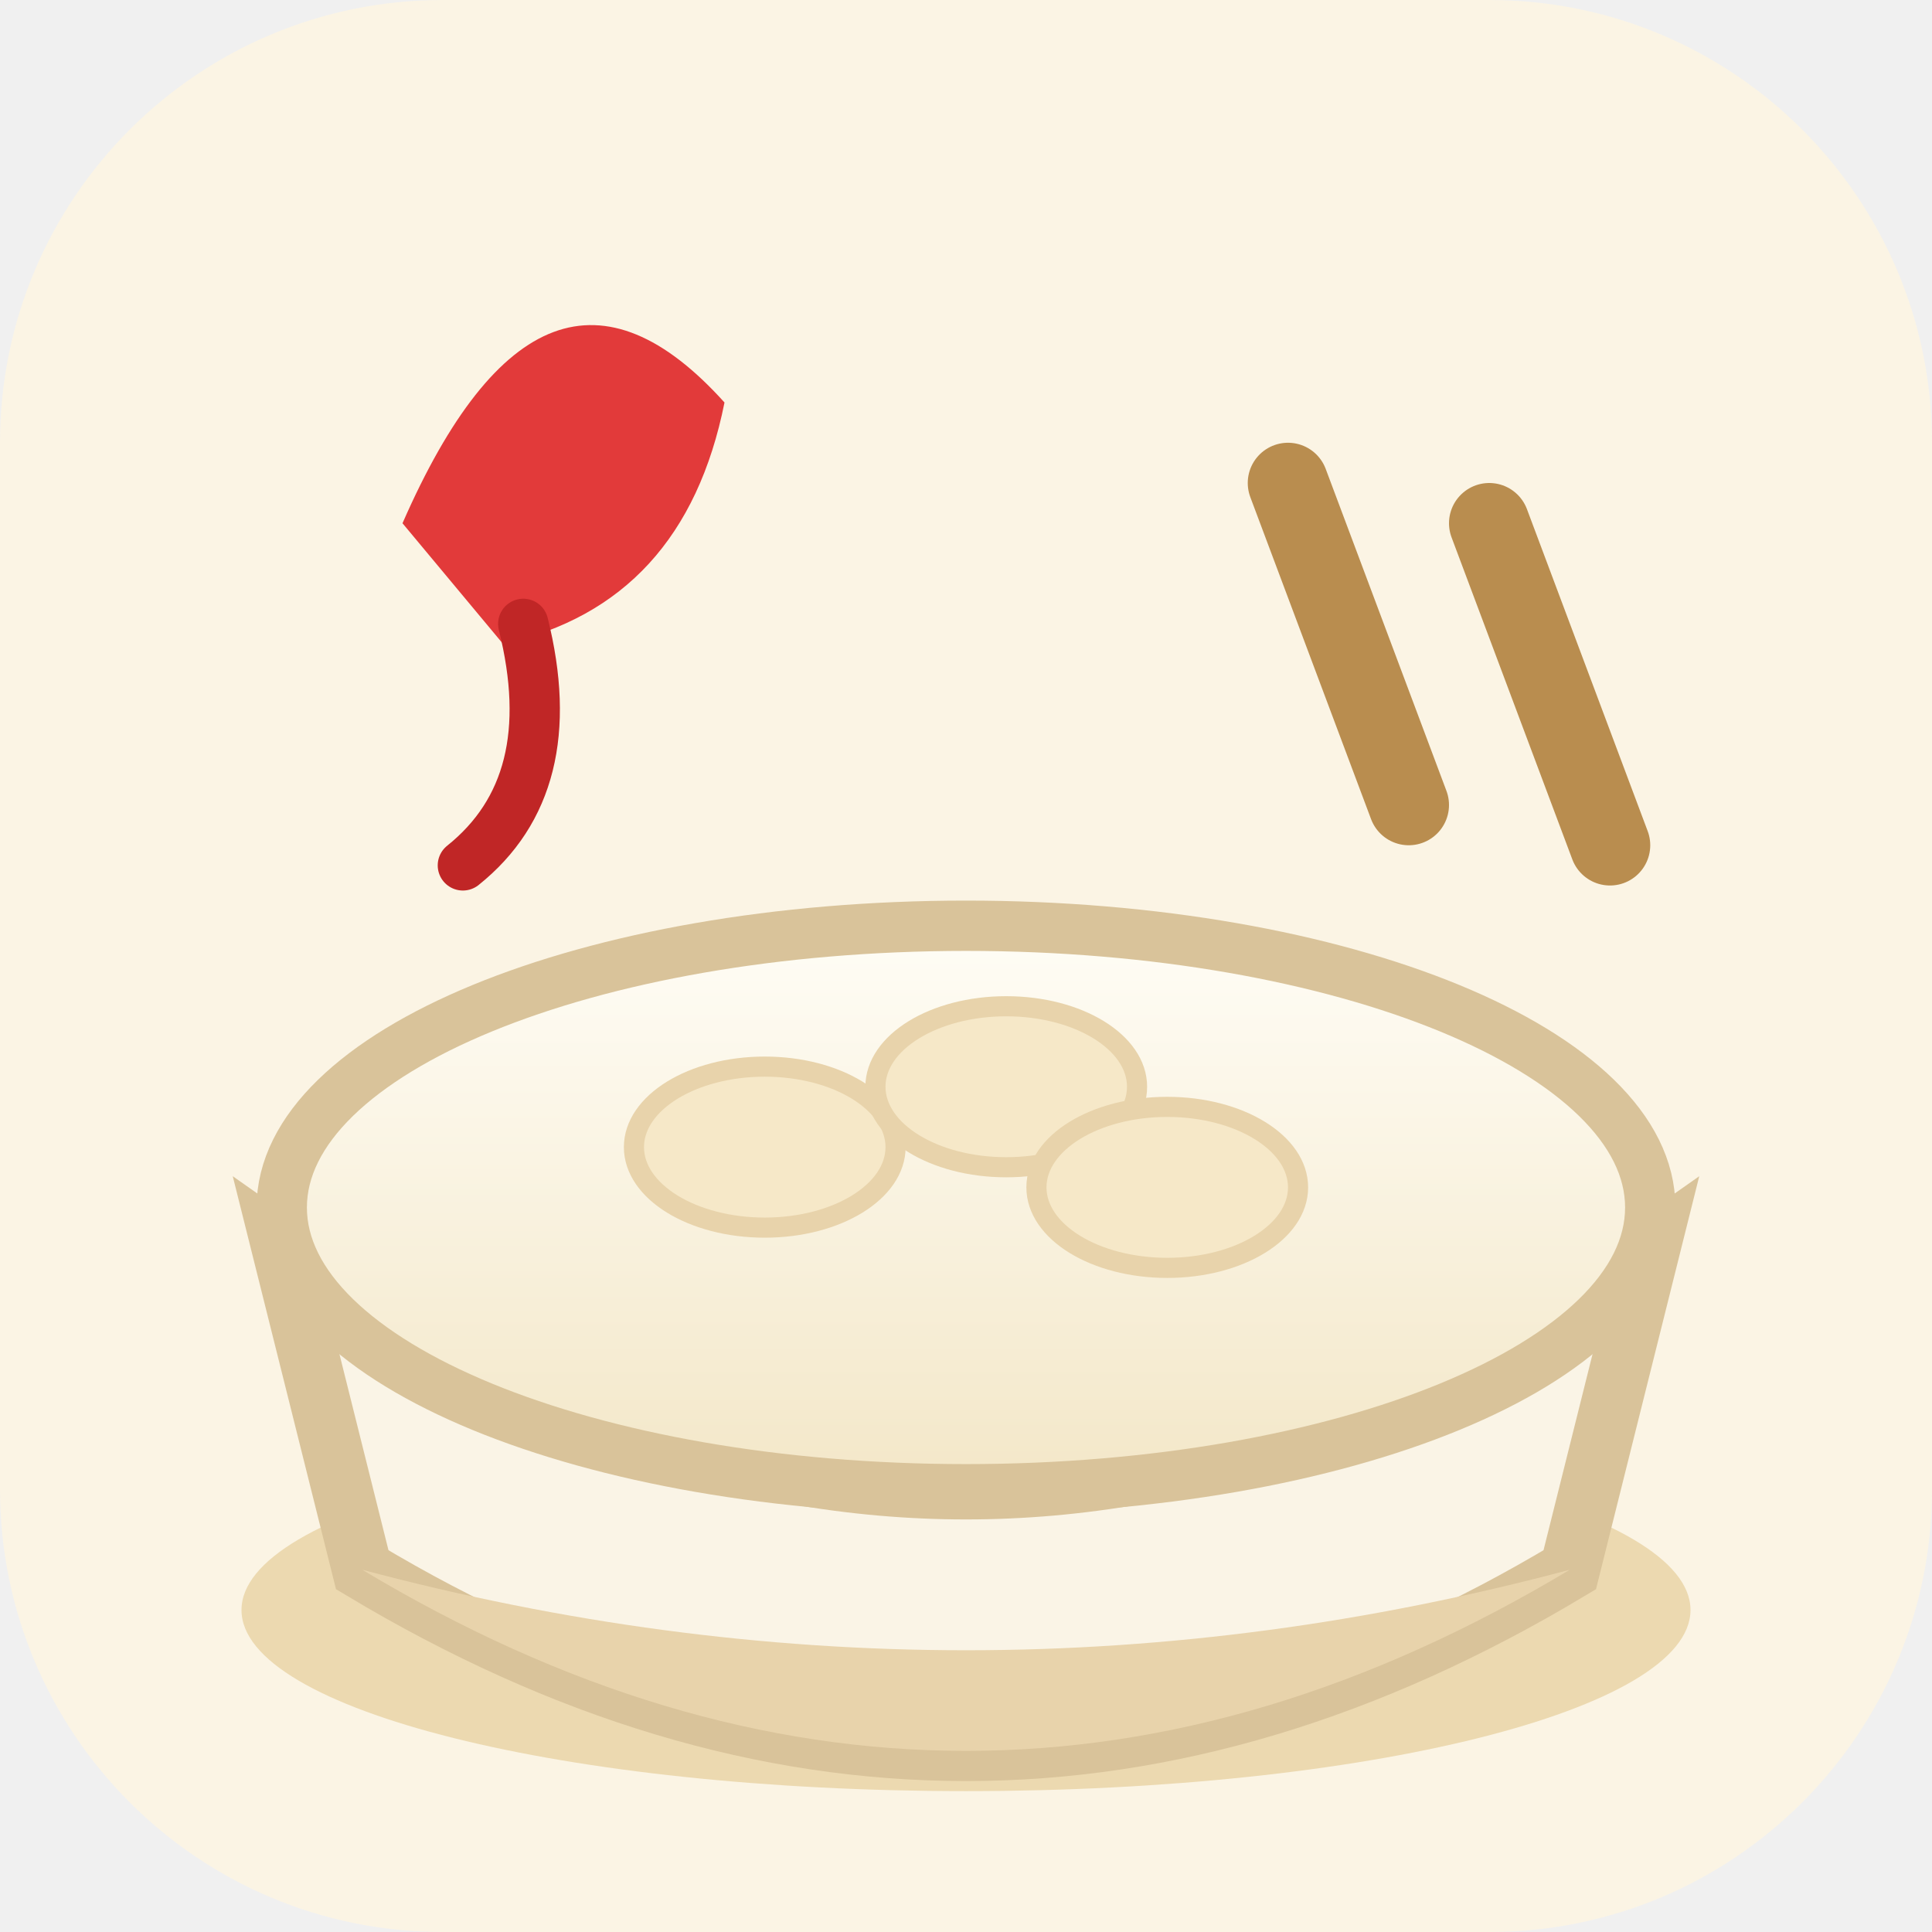
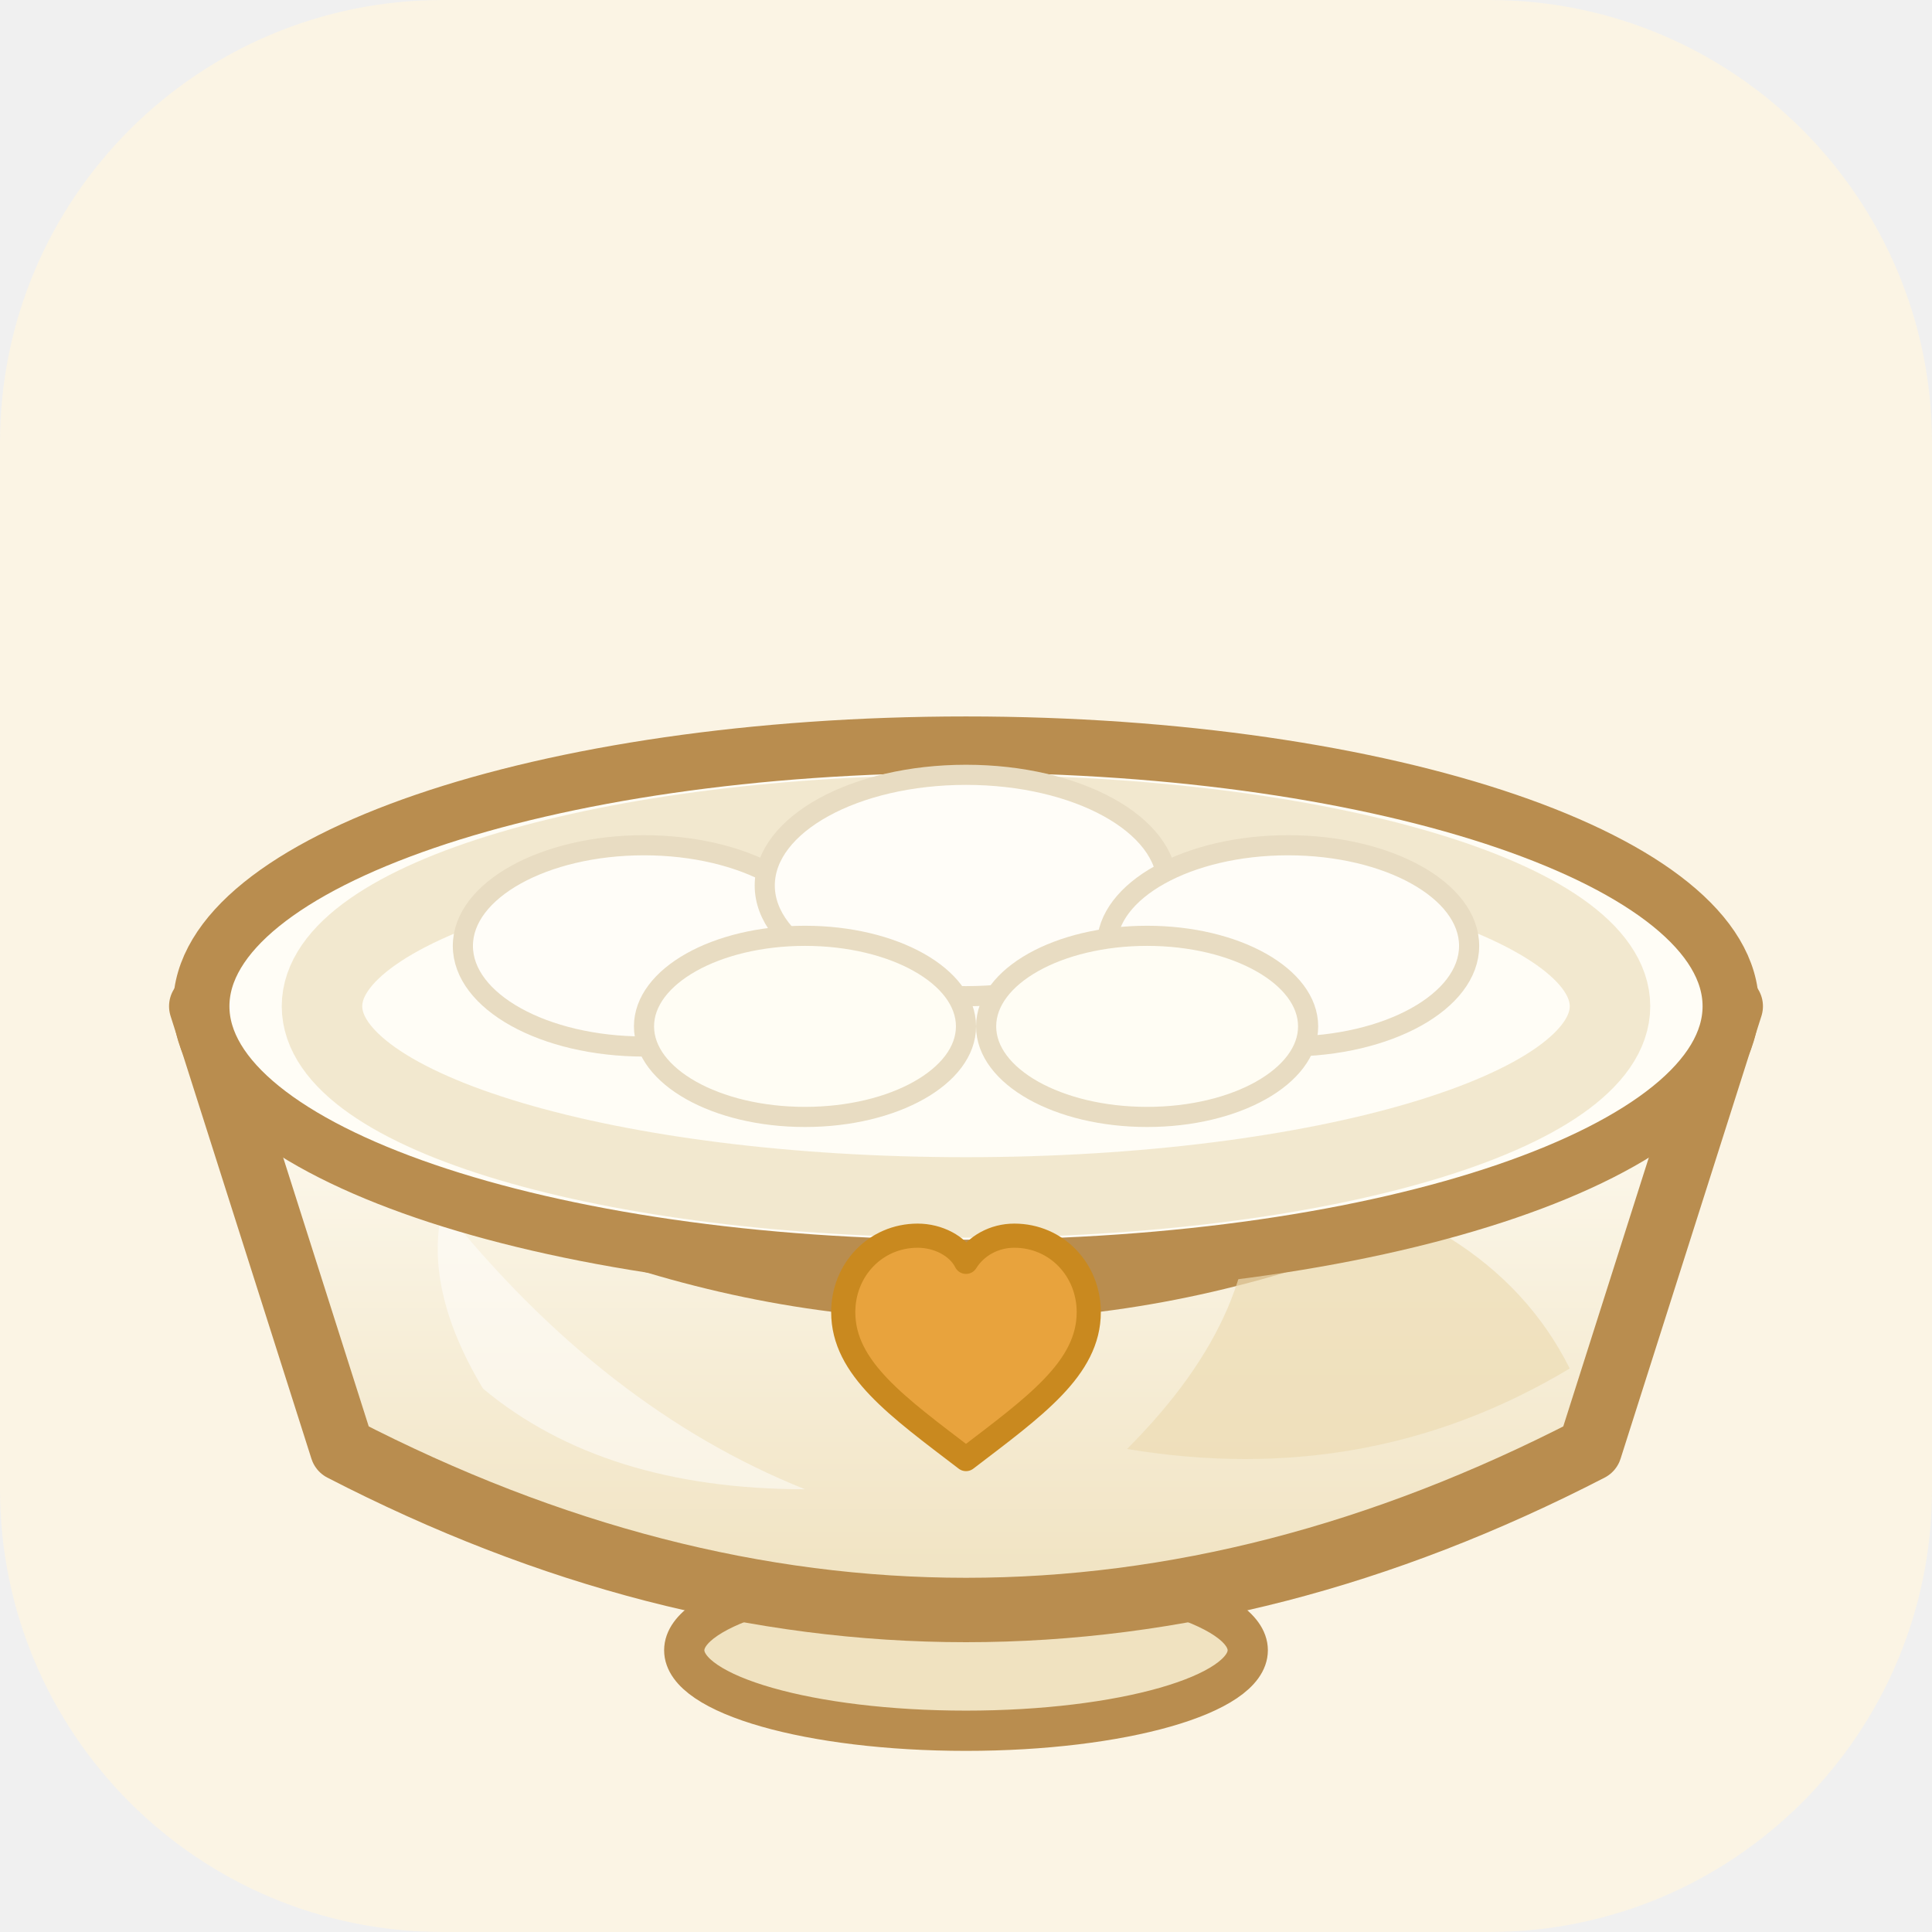
<svg xmlns="http://www.w3.org/2000/svg" viewBox="0 0 96 96" width="96" height="96">
  <defs>
-     <linearGradient id="bowlShade" x1="0" y1="0" x2="0" y2="1">
+     <linearGradient id="fv-body" x1="0" y1="0" x2="0" y2="1">
      <stop offset="0" stop-color="#fffdf6" />
-       <stop offset="1" stop-color="#f3e7c8" />
+       <stop offset="1" stop-color="#f0e2c0" />
    </linearGradient>
  </defs>
  <rect x="0" y="0" width="96" height="96" rx="22" fill="#fbf4e4" />
-   <ellipse cx="48" cy="80" rx="36" ry="9" fill="#ecd9b0" />
-   <path d="M14 62 Q48 86 82 62 L78 78 Q48 96 18 78 Z" fill="#faf4e6" stroke="#d9c39a" stroke-width="3" />
-   <path d="M18 78 Q48 96 78 78 Q48 86 18 78 Z" fill="#e8d3ab" />
-   <ellipse cx="48" cy="60" rx="34" ry="14" fill="url(#bowlShade)" stroke="#d9c39a" stroke-width="2.5" />
-   <g fill="#f6e8c8" stroke="#e8d3ab" stroke-width="1">
-     <ellipse cx="38" cy="57" rx="6.5" ry="4" />
-     <ellipse cx="50" cy="54" rx="6.5" ry="4" />
-     <ellipse cx="58" cy="59" rx="6.5" ry="4" />
+   <ellipse cx="48" cy="82" rx="14" ry="4" fill="#f0e2c0" stroke="#b98d4f" stroke-width="2" />
+   <path d="M10 50 Q48 78 86 50 L79 72 Q48 88 17 72 Z" fill="url(#fv-body)" stroke="#b98d4f" stroke-width="3.2" stroke-linejoin="round" />
+   <path d="M62 58 Q74 60 78 68 Q68 74 56 72 Q63 65 62 58 Z" fill="#ecdcb4" opacity="0.7" />
+   <path d="M22 60 Q30 70 40 74 Q30 74 24 69 Q21 64 22 60 Z" fill="#ffffff" opacity="0.5" />
+   <ellipse cx="48" cy="50" rx="38" ry="13" fill="#fffdf6" stroke="#b98d4f" stroke-width="2.8" />
+   <ellipse cx="48" cy="50" rx="32" ry="9.5" fill="none" stroke="#e6d4a8" stroke-width="4" opacity="0.5" />
+   <g fill="#fffdf8" stroke="#e8dcc2" stroke-width="1">
+     <ellipse cx="32" cy="47" rx="9" ry="5" />
+     <ellipse cx="48" cy="44" rx="10" ry="5.5" />
+     <ellipse cx="64" cy="47" rx="9" ry="5" />
+     <ellipse cx="40" cy="51" rx="8" ry="4.5" fill="#fffdf4" />
+     <ellipse cx="57" cy="51" rx="8" ry="4.5" fill="#fffdf4" />
  </g>
-   <g stroke="#b98d4f" stroke-width="4" stroke-linecap="round">
-     <line x1="64" y1="24" x2="70" y2="40" />
-     <line x1="74" y1="26" x2="80" y2="42" />
-   </g>
-   <path d="M20 26 q7 -16 16 -6 q-2 10 -11 12 Z" fill="#e23a3a" />
-   <path d="M26 31 q2 8 -3 12" stroke="#c02626" stroke-width="2.5" fill="none" stroke-linecap="round" />
+   <path d="M48 72.5 c-3.4 -2.6 -6.1 -4.5 -6.1 -7.3 c0 -2.1 1.6 -3.8 3.7 -3.8 c1 0 2 0.5 2.4 1.3 c0.5 -0.8 1.4 -1.3 2.4 -1.3 c2.1 0 3.7 1.7 3.7 3.8 c0 2.8 -2.7 4.7 -6.1 7.3 z" fill="#e8a33d" stroke="#c9891f" stroke-width="1.2" stroke-linejoin="round" />
</svg>
